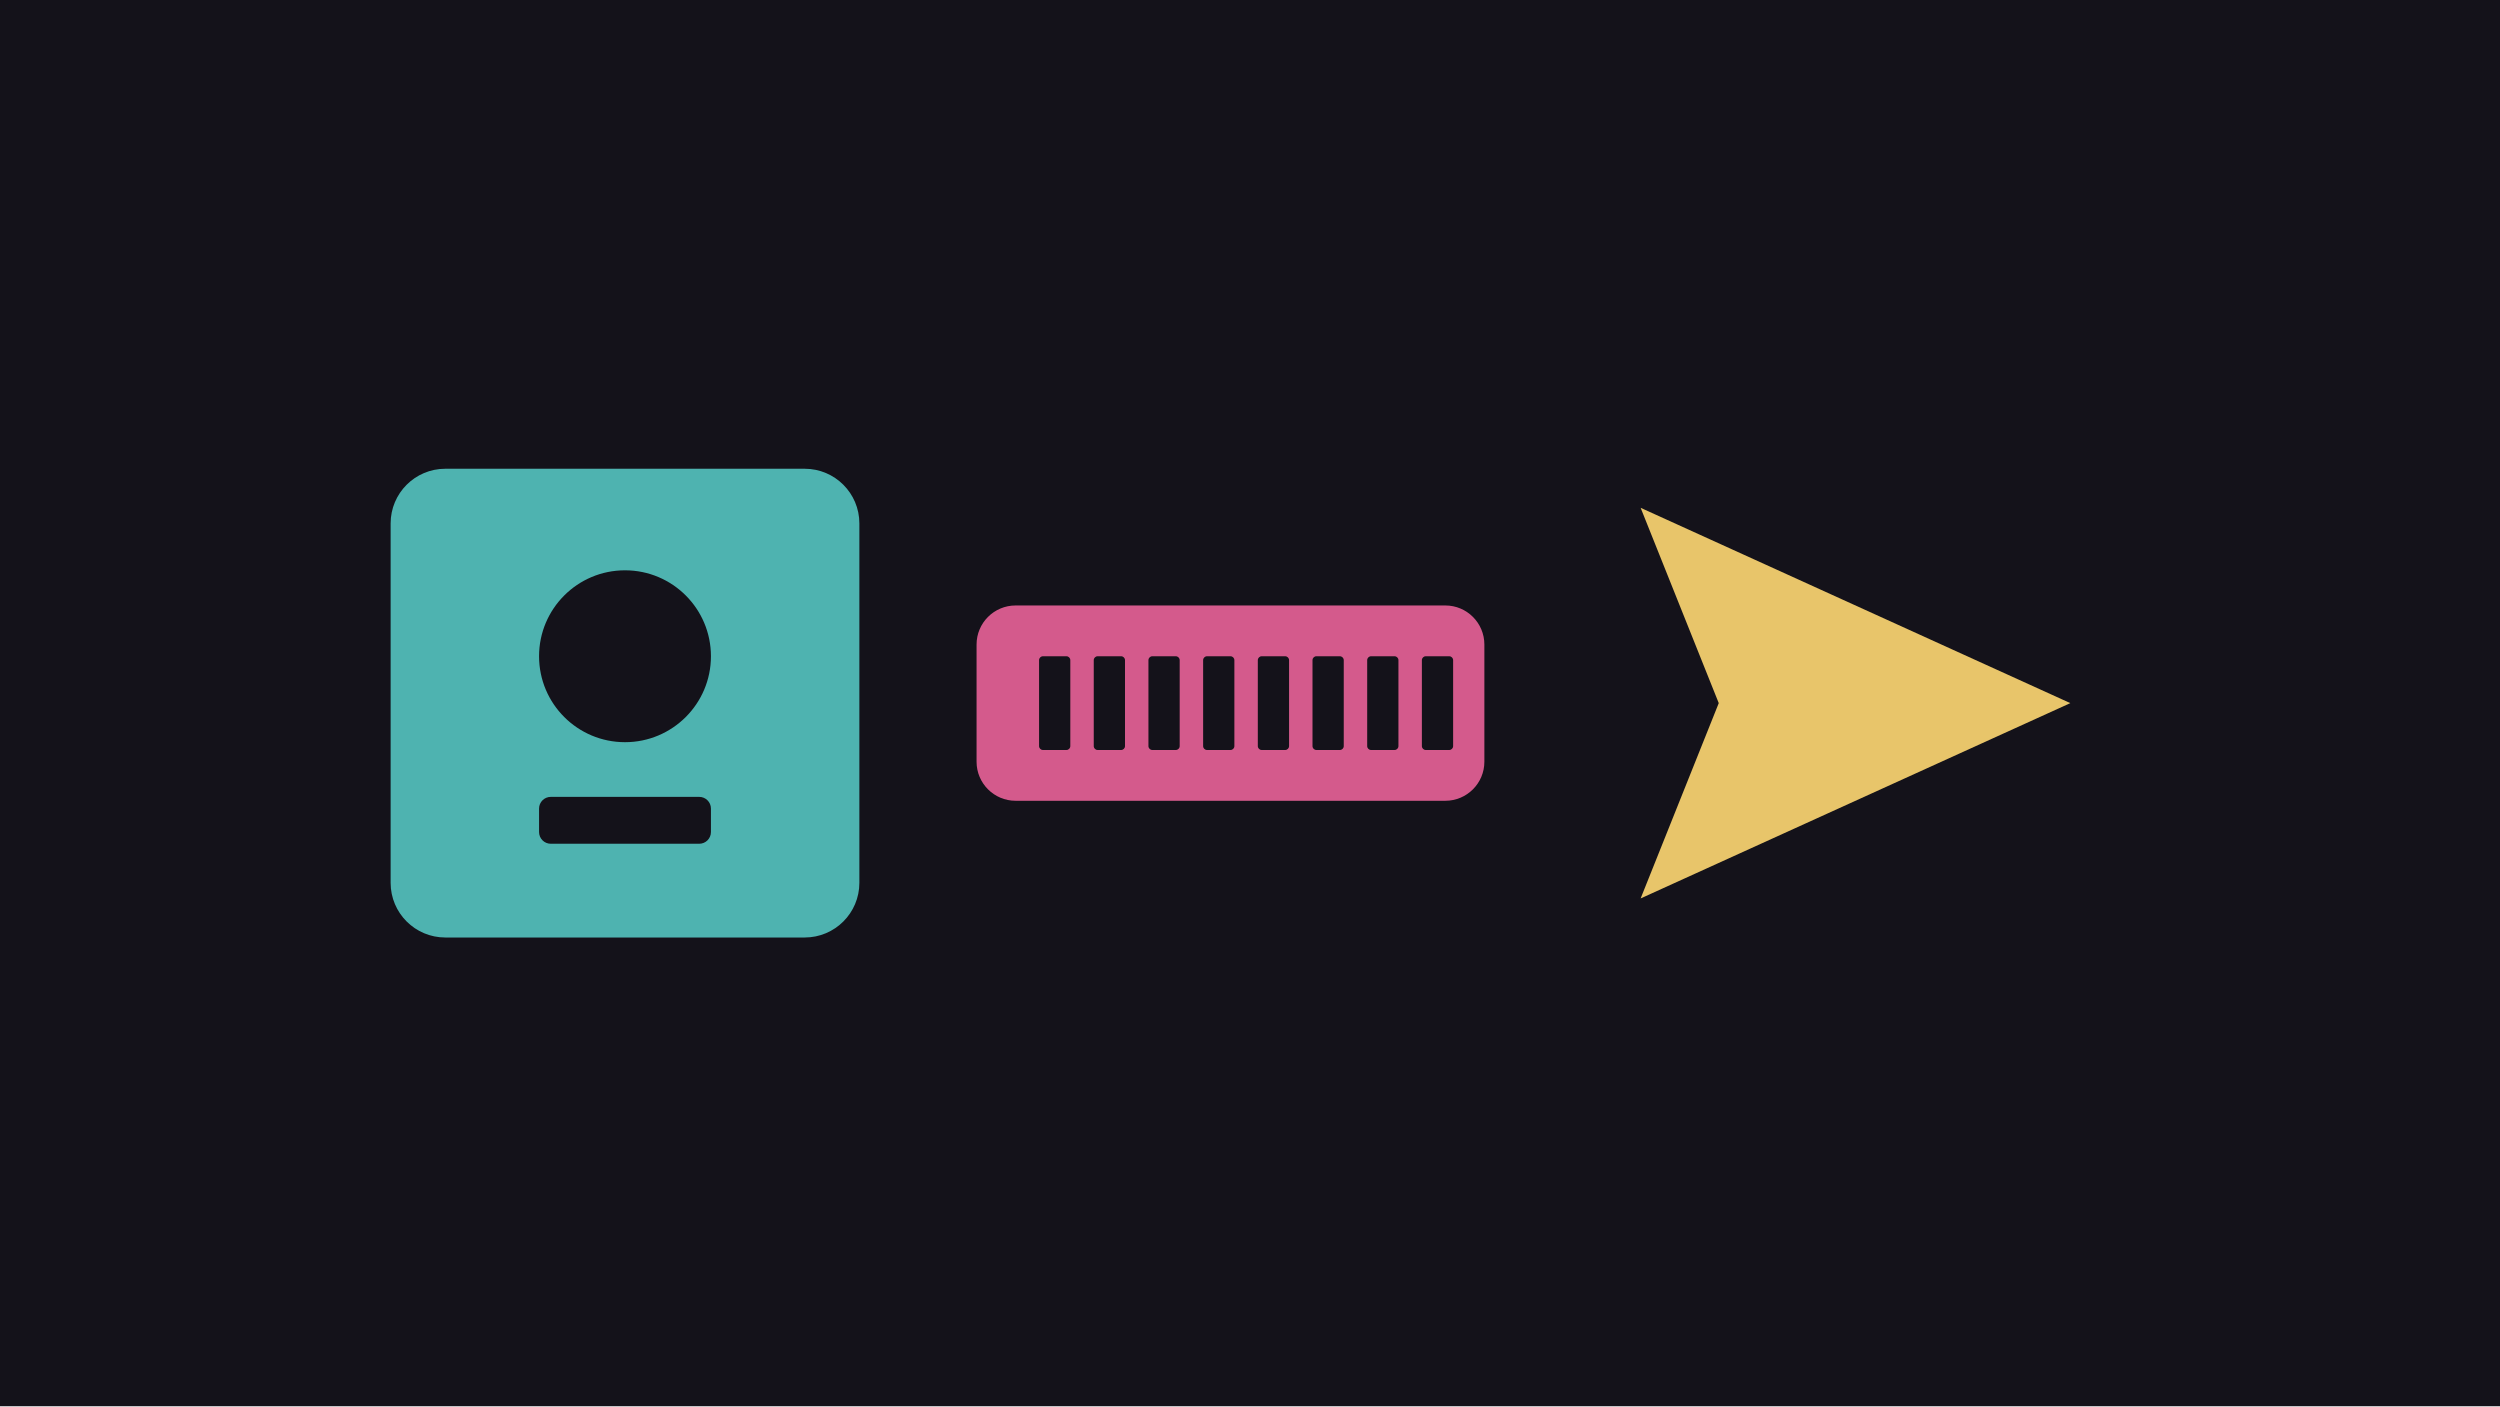
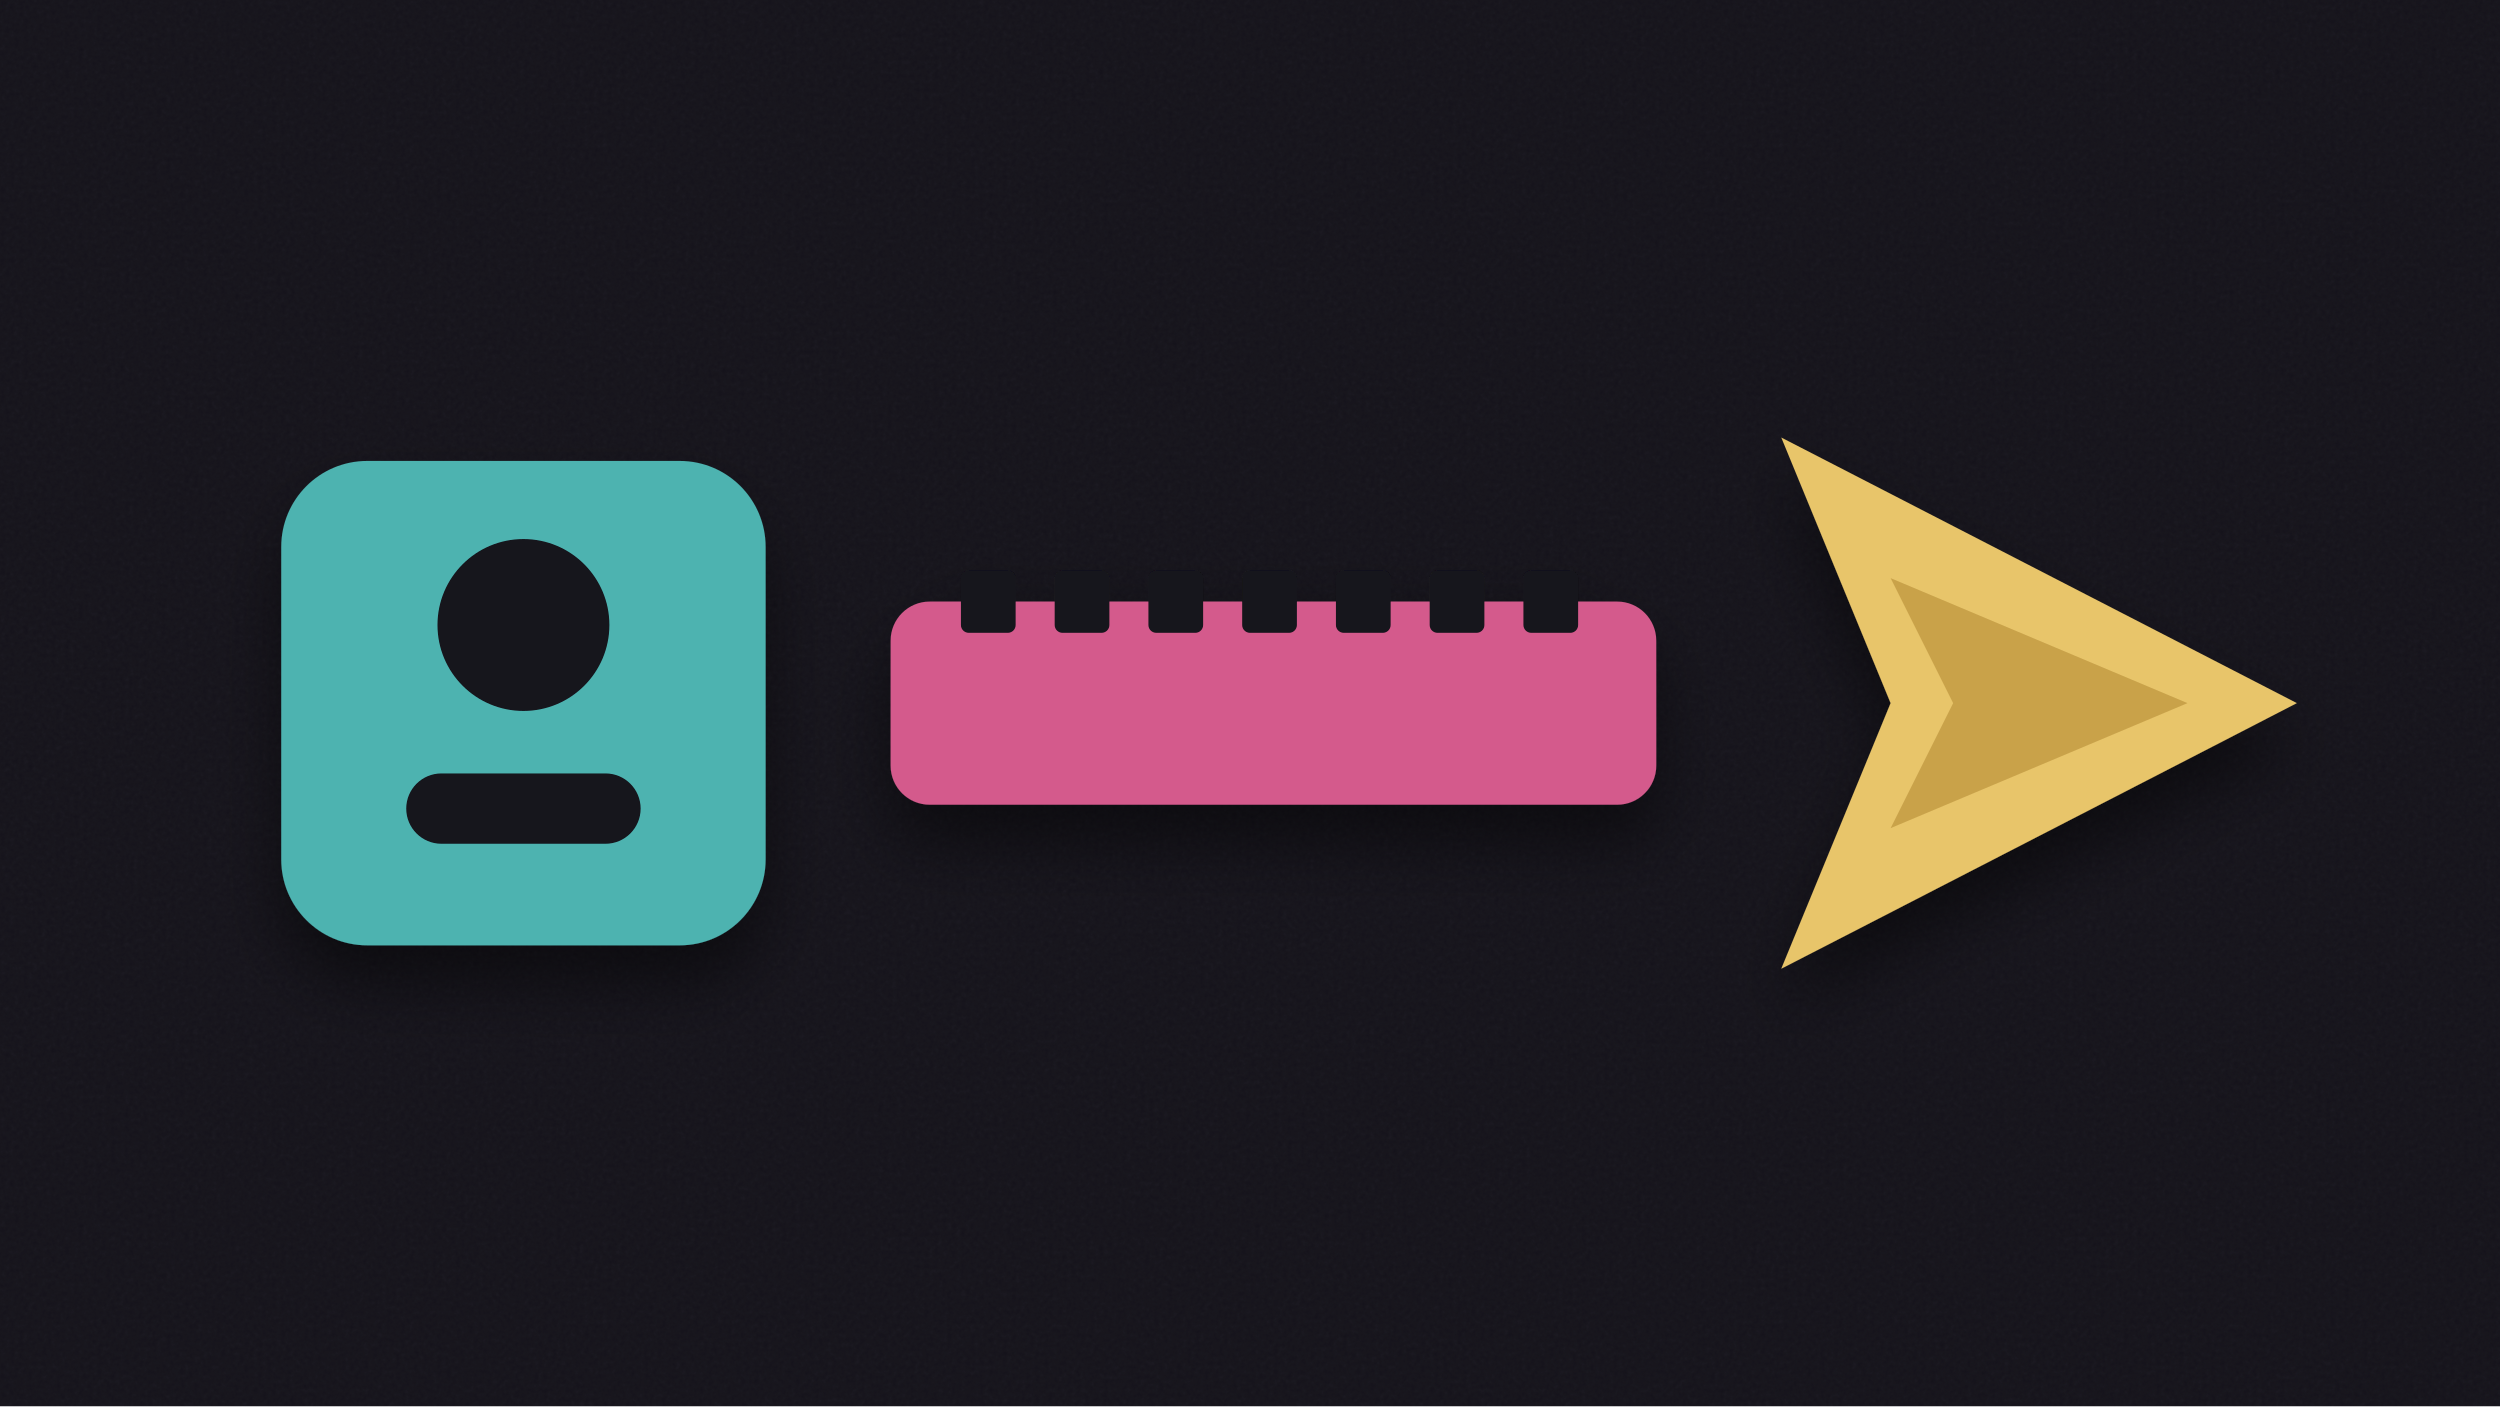
<svg xmlns="http://www.w3.org/2000/svg" viewBox="0 0 640 360" fill="none" role="img" aria-hidden="true">
+   <defs>
+     <filter id="grain" x="0" y="0" width="100%" height="100%">
+       <feTurbulence type="fractalNoise" baseFrequency="0.85" numOctaves="2" stitchTiles="stitch" result="n" />
+       <feColorMatrix type="saturate" values="0" />
+       <feComponentTransfer>
+         <feFuncA type="table" tableValues="0 0.08" />
+       </feComponentTransfer>
+     </filter>
+     <filter id="shadow" x="-30%" y="-20%" width="160%" height="160%">
+       <feDropShadow dx="0" dy="10" stdDeviation="8" flood-color="#000" flood-opacity="0.45" />
+     </filter>
+   </defs>
  <rect width="640" height="360" fill="#14121a" />
-   <rect x="100" y="120" width="120" height="120" rx="14" fill="#4eb3b0" />
-   <circle cx="160" cy="168" r="22" fill="#14121a" />
-   <rect x="138" y="204" width="44" height="12" rx="3" fill="#14121a" />
-   <rect x="250" y="155" width="130" height="50" rx="10" fill="#d45a8c" />
-   <g fill="#14121a">
-     <rect x="266" y="168" width="8" height="24" rx="1" />
-     <rect x="280" y="168" width="8" height="24" rx="1" />
-     <rect x="294" y="168" width="8" height="24" rx="1" />
-     <rect x="308" y="168" width="8" height="24" rx="1" />
-     <rect x="322" y="168" width="8" height="24" rx="1" />
-     <rect x="336" y="168" width="8" height="24" rx="1" />
-     <rect x="350" y="168" width="8" height="24" rx="1" />
-     <rect x="364" y="168" width="8" height="24" rx="1" />
+   <rect width="640" height="360" filter="url(#grain)" opacity="0.55" />
+   <g filter="url(#shadow)">
+     <rect x="72" y="118" width="124" height="124" rx="22" fill="#4eb3b0" />
+     <circle cx="134" cy="160" r="22" fill="#14121a" />
+     <rect x="104" y="198" width="60" height="18" rx="9" fill="#14121a" />
+     <rect x="228" y="154" width="196" height="52" rx="10" fill="#d45a8c" />
+     <g fill="#14121a">
+       <rect x="246" y="146" width="14" height="16" rx="2" />
+       <rect x="270" y="146" width="14" height="16" rx="2" />
+       <rect x="294" y="146" width="14" height="16" rx="2" />
+       <rect x="318" y="146" width="14" height="16" rx="2" />
+       <rect x="342" y="146" width="14" height="16" rx="2" />
+       <rect x="366" y="146" width="14" height="16" rx="2" />
+       <rect x="390" y="146" width="14" height="16" rx="2" />
+     </g>
+     <path d="M456 112l132 68-132 68 28-68z" fill="#e8c56a" />
+     <path d="M484 148l76 32-76 32 16-32z" fill="#c9a24a" />
  </g>
-   <path d="M420 130l110 50-110 50 20-50z" fill="#e8c56a" />
</svg>
